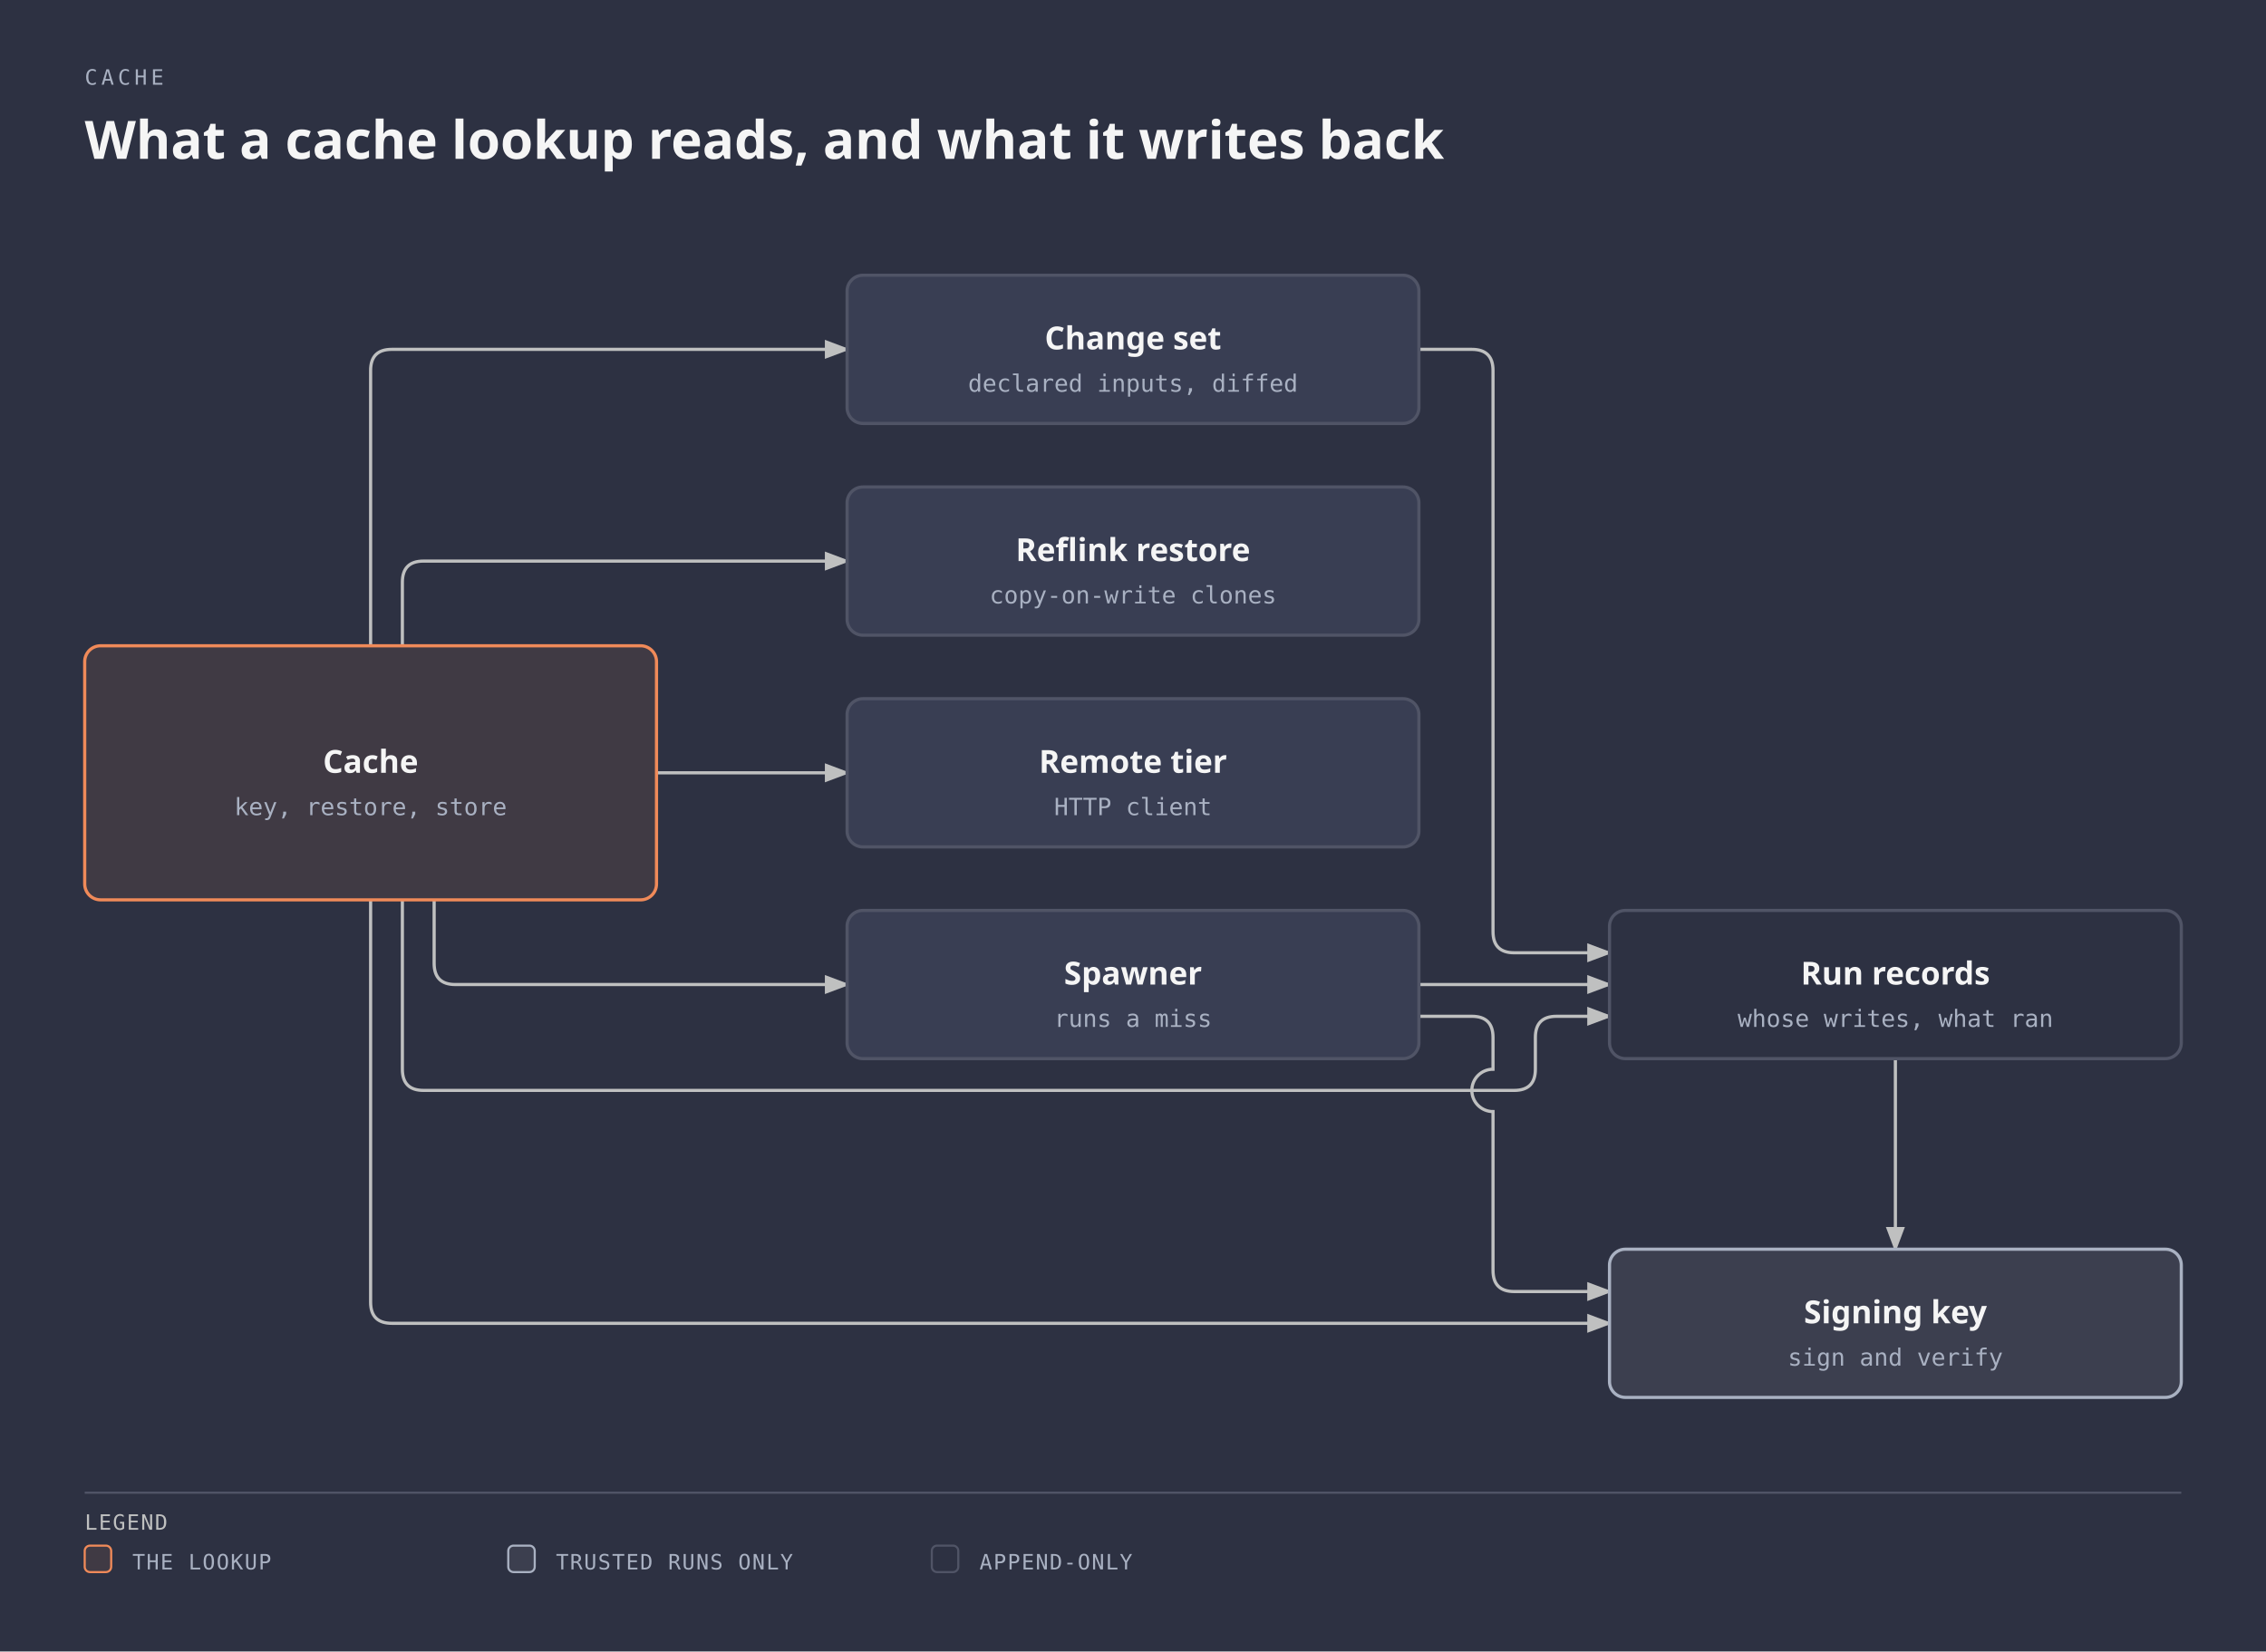
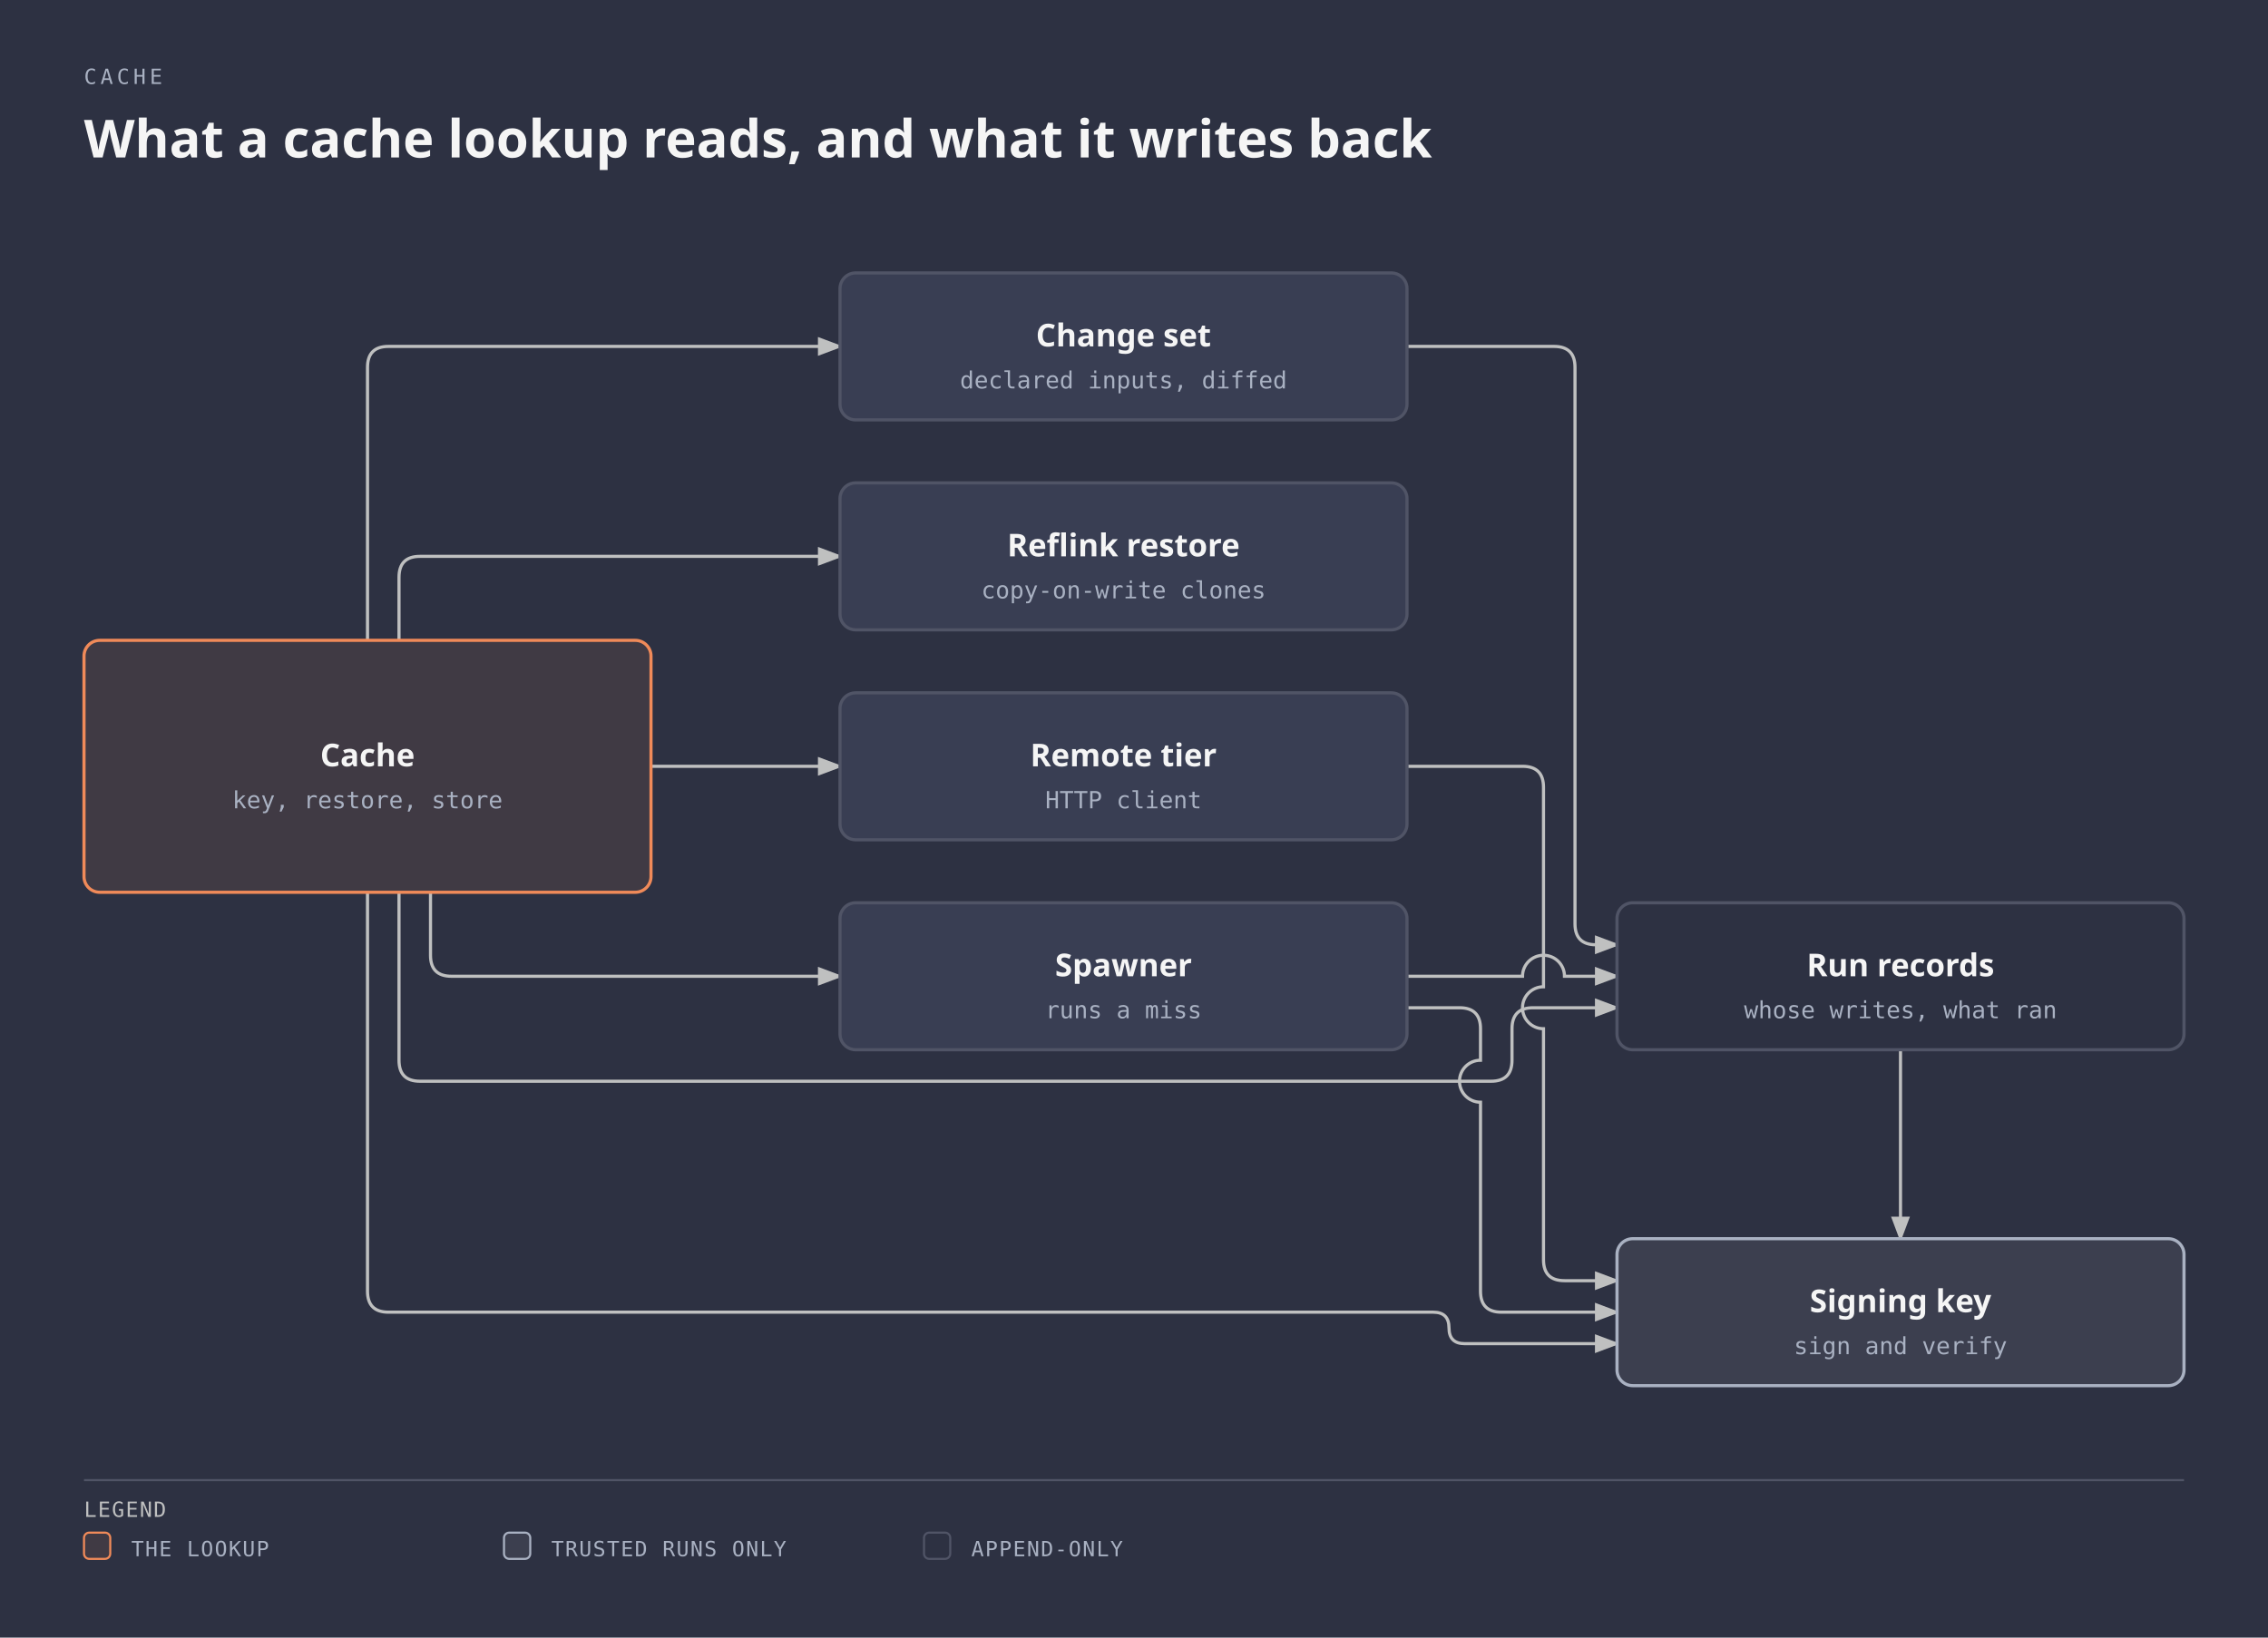
- <svg xmlns="http://www.w3.org/2000/svg" viewBox="0 0 856 624" width="856" height="624" role="img" aria-labelledby="cache-internals-title cache-internals-desc" class="magus-diagram">
+ <svg xmlns="http://www.w3.org/2000/svg" viewBox="0 0 864 624" width="864" height="624" role="img" aria-labelledby="cache-internals-title cache-internals-desc" class="magus-diagram">
  <defs>
    <marker id="cache-internals-arrow-default" markerWidth="8" markerHeight="6" refX="7" refY="3" orient="auto">
      <polygon points="0 0, 8 3, 0 6" fill="#bfc0c0" />
    </marker>
    <marker id="cache-internals-arrow-accent" markerWidth="8" markerHeight="6" refX="7" refY="3" orient="auto">
      <polygon points="0 0, 8 3, 0 6" fill="#f08a59" />
    </marker>
    <marker id="cache-internals-arrow-link" markerWidth="8" markerHeight="6" refX="7" refY="3" orient="auto">
      <polygon points="0 0, 8 3, 0 6" fill="#6a95d8" />
    </marker>
  </defs>
  <rect width="100%" height="100%" fill="#2d3142" />
  <text x="32" y="32" fill="#a9b1c2" font-family="monospace" font-size="8" style="font-variant-ligatures:none" letter-spacing="0.18em">CACHE</text>
  <text x="32" y="60" fill="#f5f5f5" font-family="sans-serif" font-size="20" font-weight="600">What a cache lookup reads, and what it writes back</text>
  <g transform="translate(0,40)">
    <path data-edge="internal/cache-&gt;internal/changeset" id="cache-internals-edge-internal_2fcache-internal_2fchangeset" d="M 140 204 L 140 100 Q 140 92 148 92 L 320 92" fill="none" stroke="#bfc0c0" stroke-width="1.2" marker-end="url(#cache-internals-arrow-default)" />
    <path data-edge="internal/cache-&gt;internal/cache/reflink" id="cache-internals-edge-internal_2fcache-internal_2fcache_2freflink" d="M 152 204 L 152 180 Q 152 172 160 172 L 320 172" fill="none" stroke="#bfc0c0" stroke-width="1.2" marker-end="url(#cache-internals-arrow-default)" />
    <path data-edge="internal/cache-&gt;internal/httpx" id="cache-internals-edge-internal_2fcache-internal_2fhttpx" d="M 248 252 L 320 252" fill="none" stroke="#bfc0c0" stroke-width="1.2" marker-end="url(#cache-internals-arrow-default)" />
    <path data-edge="internal/cache-&gt;internal/proc/spawn" id="cache-internals-edge-internal_2fcache-internal_2fproc_2fspawn" d="M 164 300 L 164 324 Q 164 332 172 332 L 320 332" fill="none" stroke="#bfc0c0" stroke-width="1.2" marker-end="url(#cache-internals-arrow-default)" />
-     <path data-edge="internal/cache-&gt;group:Run records" id="cache-internals-edge-internal_2fcache-group_3aRun_20records" d="M 152 300 L 152 364 Q 152 372 160 372 L 572 372 Q 580 372 580 364 L 580 352 Q 580 344 588 344 L 608 344" fill="none" stroke="#bfc0c0" stroke-width="1.2" marker-end="url(#cache-internals-arrow-default)" />
-     <path data-edge="internal/cache-&gt;internal/secret" id="cache-internals-edge-internal_2fcache-internal_2fsecret" d="M 140 300 L 140 452 Q 140 460 148 460 L 608 460" fill="none" stroke="#bfc0c0" stroke-width="1.2" marker-end="url(#cache-internals-arrow-default)" />
-     <path data-edge="internal/changeset-&gt;group:Run records" id="cache-internals-edge-internal_2fchangeset-group_3aRun_20records" d="M 536 92 L 556 92 Q 564 92 564 100 L 564 312 Q 564 320 572 320 L 608 320" fill="none" stroke="#bfc0c0" stroke-width="1.2" marker-end="url(#cache-internals-arrow-default)" />
-     <path data-edge="internal/proc/spawn-&gt;group:Run records" id="cache-internals-edge-internal_2fproc_2fspawn-group_3aRun_20records" d="M 536 332 L 608 332" fill="none" stroke="#bfc0c0" stroke-width="1.2" marker-end="url(#cache-internals-arrow-default)" />
-     <path data-edge="internal/proc/spawn-&gt;internal/secret" id="cache-internals-edge-internal_2fproc_2fspawn-internal_2fsecret" d="M 536 344 L 556 344 Q 564 344 564 352 L 564 364 A 8 8 0 0 0 564 380 L 564 440 Q 564 448 572 448 L 608 448" fill="none" stroke="#bfc0c0" stroke-width="1.2" marker-end="url(#cache-internals-arrow-default)" />
-     <path data-edge="group:Run records-&gt;internal/secret" id="cache-internals-edge-group_3aRun_20records-internal_2fsecret" d="M 716 360 L 716 432" fill="none" stroke="#bfc0c0" stroke-width="1.2" marker-end="url(#cache-internals-arrow-default)" />
+     <path data-edge="internal/cache-&gt;group:Run records" id="cache-internals-edge-internal_2fcache-group_3aRun_20records" d="M 152 300 L 152 364 Q 152 372 160 372 L 568 372 Q 576 372 576 364 L 576 352 Q 576 344 584 344 L 616 344" fill="none" stroke="#bfc0c0" stroke-width="1.2" marker-end="url(#cache-internals-arrow-default)" />
+     <path data-edge="internal/cache-&gt;libs/secrets" id="cache-internals-edge-internal_2fcache-libs_2fsecrets" d="M 140 300 L 140 452 Q 140 460 148 460 L 546 460 Q 552 460 552 466 L 552 466 Q 552 472 558 472 L 616 472" fill="none" stroke="#bfc0c0" stroke-width="1.2" marker-end="url(#cache-internals-arrow-default)" />
+     <path data-edge="internal/changeset-&gt;group:Run records" id="cache-internals-edge-internal_2fchangeset-group_3aRun_20records" d="M 536 92 L 592 92 Q 600 92 600 100 L 600 312 Q 600 320 608 320 L 616 320" fill="none" stroke="#bfc0c0" stroke-width="1.2" marker-end="url(#cache-internals-arrow-default)" />
+     <path data-edge="internal/httpx-&gt;libs/secrets" id="cache-internals-edge-internal_2fhttpx-libs_2fsecrets" d="M 536 252 L 580 252 Q 588 252 588 260 L 588 336 A 8 8 0 0 0 588 352 L 588 440 Q 588 448 596 448 L 616 448" fill="none" stroke="#bfc0c0" stroke-width="1.2" marker-end="url(#cache-internals-arrow-default)" />
+     <path data-edge="internal/proc/spawn-&gt;group:Run records" id="cache-internals-edge-internal_2fproc_2fspawn-group_3aRun_20records" d="M 536 332 L 580 332 A 8 8 0 0 1 596 332 L 616 332" fill="none" stroke="#bfc0c0" stroke-width="1.2" marker-end="url(#cache-internals-arrow-default)" />
+     <path data-edge="internal/proc/spawn-&gt;libs/secrets" id="cache-internals-edge-internal_2fproc_2fspawn-libs_2fsecrets" d="M 536 344 L 556 344 Q 564 344 564 352 L 564 364 A 8 8 0 0 0 564 380 L 564 452 Q 564 460 572 460 L 616 460" fill="none" stroke="#bfc0c0" stroke-width="1.2" marker-end="url(#cache-internals-arrow-default)" />
+     <path data-edge="group:Run records-&gt;libs/secrets" id="cache-internals-edge-group_3aRun_20records-libs_2fsecrets" d="M 724 360 L 724 432" fill="none" stroke="#bfc0c0" stroke-width="1.2" marker-end="url(#cache-internals-arrow-default)" />
    <g data-node="internal/cache" data-anchor="internal/cache">
      <rect x="32" y="204" width="216" height="96" rx="6" fill="#2d3142" />
      <rect x="32" y="204" width="216" height="96" rx="6" fill="#403a44" stroke="#f08a59" stroke-width="1.2" />
      <text x="140" y="252" fill="#f5f5f5" font-family="sans-serif" font-size="12" font-weight="600" text-anchor="middle">Cache</text>
      <text x="140" y="268" fill="#a9b1c2" font-family="monospace" font-size="9" style="font-variant-ligatures:none" text-anchor="middle">key, restore, store</text>
    </g>
    <g data-node="internal/changeset" data-anchor="internal/changeset">
      <rect x="320" y="64" width="216" height="56" rx="6" fill="#2d3142" />
      <rect x="320" y="64" width="216" height="56" rx="6" fill="#393e53" stroke="#505466" stroke-width="1.2" />
      <text x="428" y="92" fill="#f5f5f5" font-family="sans-serif" font-size="12" font-weight="600" text-anchor="middle">Change set</text>
      <text x="428" y="108" fill="#a9b1c2" font-family="monospace" font-size="9" style="font-variant-ligatures:none" text-anchor="middle">declared inputs, diffed</text>
    </g>
    <g data-node="internal/cache/reflink" data-anchor="internal/cache/reflink">
      <rect x="320" y="144" width="216" height="56" rx="6" fill="#2d3142" />
      <rect x="320" y="144" width="216" height="56" rx="6" fill="#393e53" stroke="#505466" stroke-width="1.2" />
      <text x="428" y="172" fill="#f5f5f5" font-family="sans-serif" font-size="12" font-weight="600" text-anchor="middle">Reflink restore</text>
      <text x="428" y="188" fill="#a9b1c2" font-family="monospace" font-size="9" style="font-variant-ligatures:none" text-anchor="middle">copy-on-write clones</text>
    </g>
    <g data-node="internal/httpx" data-anchor="internal/httpx">
      <rect x="320" y="224" width="216" height="56" rx="6" fill="#2d3142" />
      <rect x="320" y="224" width="216" height="56" rx="6" fill="#393e53" stroke="#505466" stroke-width="1.2" />
      <text x="428" y="252" fill="#f5f5f5" font-family="sans-serif" font-size="12" font-weight="600" text-anchor="middle">Remote tier</text>
      <text x="428" y="268" fill="#a9b1c2" font-family="monospace" font-size="9" style="font-variant-ligatures:none" text-anchor="middle">HTTP client</text>
    </g>
    <g data-node="internal/proc/spawn" data-anchor="internal/proc/spawn">
      <rect x="320" y="304" width="216" height="56" rx="6" fill="#2d3142" />
      <rect x="320" y="304" width="216" height="56" rx="6" fill="#393e53" stroke="#505466" stroke-width="1.2" />
      <text x="428" y="332" fill="#f5f5f5" font-family="sans-serif" font-size="12" font-weight="600" text-anchor="middle">Spawner</text>
      <text x="428" y="348" fill="#a9b1c2" font-family="monospace" font-size="9" style="font-variant-ligatures:none" text-anchor="middle">runs a miss</text>
    </g>
    <g data-node="group:Run records">
-       <rect x="608" y="304" width="216" height="56" rx="6" fill="#2d3142" />
-       <rect x="608" y="304" width="216" height="56" rx="6" fill="#2d3142" stroke="#505466" stroke-width="1.2" />
-       <text x="716" y="332" fill="#f5f5f5" font-family="sans-serif" font-size="12" font-weight="600" text-anchor="middle">Run records</text>
-       <text x="716" y="348" fill="#a9b1c2" font-family="monospace" font-size="9" style="font-variant-ligatures:none" text-anchor="middle">whose writes, what ran</text>
+       <rect x="616" y="304" width="216" height="56" rx="6" fill="#2d3142" />
+       <rect x="616" y="304" width="216" height="56" rx="6" fill="#2d3142" stroke="#505466" stroke-width="1.2" />
+       <text x="724" y="332" fill="#f5f5f5" font-family="sans-serif" font-size="12" font-weight="600" text-anchor="middle">Run records</text>
+       <text x="724" y="348" fill="#a9b1c2" font-family="monospace" font-size="9" style="font-variant-ligatures:none" text-anchor="middle">whose writes, what ran</text>
    </g>
-     <g data-node="internal/secret" data-anchor="internal/secret">
-       <rect x="608" y="432" width="216" height="56" rx="6" fill="#2d3142" />
-       <rect x="608" y="432" width="216" height="56" rx="6" fill="#bfc0c0" stroke="#a9b1c2" fill-opacity="0.1" stroke-width="1.2" />
-       <text x="716" y="460" fill="#f5f5f5" font-family="sans-serif" font-size="12" font-weight="600" text-anchor="middle">Signing key</text>
-       <text x="716" y="476" fill="#a9b1c2" font-family="monospace" font-size="9" style="font-variant-ligatures:none" text-anchor="middle">sign and verify</text>
+     <g data-node="libs/secrets" data-anchor="libs/secrets">
+       <rect x="616" y="432" width="216" height="56" rx="6" fill="#2d3142" />
+       <rect x="616" y="432" width="216" height="56" rx="6" fill="#bfc0c0" stroke="#a9b1c2" fill-opacity="0.1" stroke-width="1.2" />
+       <text x="724" y="460" fill="#f5f5f5" font-family="sans-serif" font-size="12" font-weight="600" text-anchor="middle">Signing key</text>
+       <text x="724" y="476" fill="#a9b1c2" font-family="monospace" font-size="9" style="font-variant-ligatures:none" text-anchor="middle">sign and verify</text>
    </g>
-     <line x1="32" y1="524" x2="824" y2="524" stroke="#505466" stroke-width="0.8" />
+     <line x1="32" y1="524" x2="832" y2="524" stroke="#505466" stroke-width="0.8" />
    <text x="32" y="538" fill="#bfc0c0" font-family="monospace" font-size="8" style="font-variant-ligatures:none" letter-spacing="0.06em">LEGEND</text>
    <rect x="32" y="544" width="10" height="10" rx="2" fill="#403a44" stroke="#f08a59" stroke-width="0.8" />
    <text x="50" y="553" fill="#a9b1c2" font-family="monospace" font-size="8" style="font-variant-ligatures:none" letter-spacing="0.06em">THE LOOKUP</text>
    <rect x="192" y="544" width="10" height="10" rx="2" fill="#bfc0c0" stroke="#a9b1c2" fill-opacity="0.1" stroke-width="0.8" />
    <text x="210" y="553" fill="#a9b1c2" font-family="monospace" font-size="8" style="font-variant-ligatures:none" letter-spacing="0.06em">TRUSTED RUNS ONLY</text>
    <rect x="352" y="544" width="10" height="10" rx="2" fill="#2d3142" stroke="#505466" stroke-width="0.8" />
    <text x="370" y="553" fill="#a9b1c2" font-family="monospace" font-size="8" style="font-variant-ligatures:none" letter-spacing="0.06em">APPEND-ONLY</text>
  </g>
</svg>
